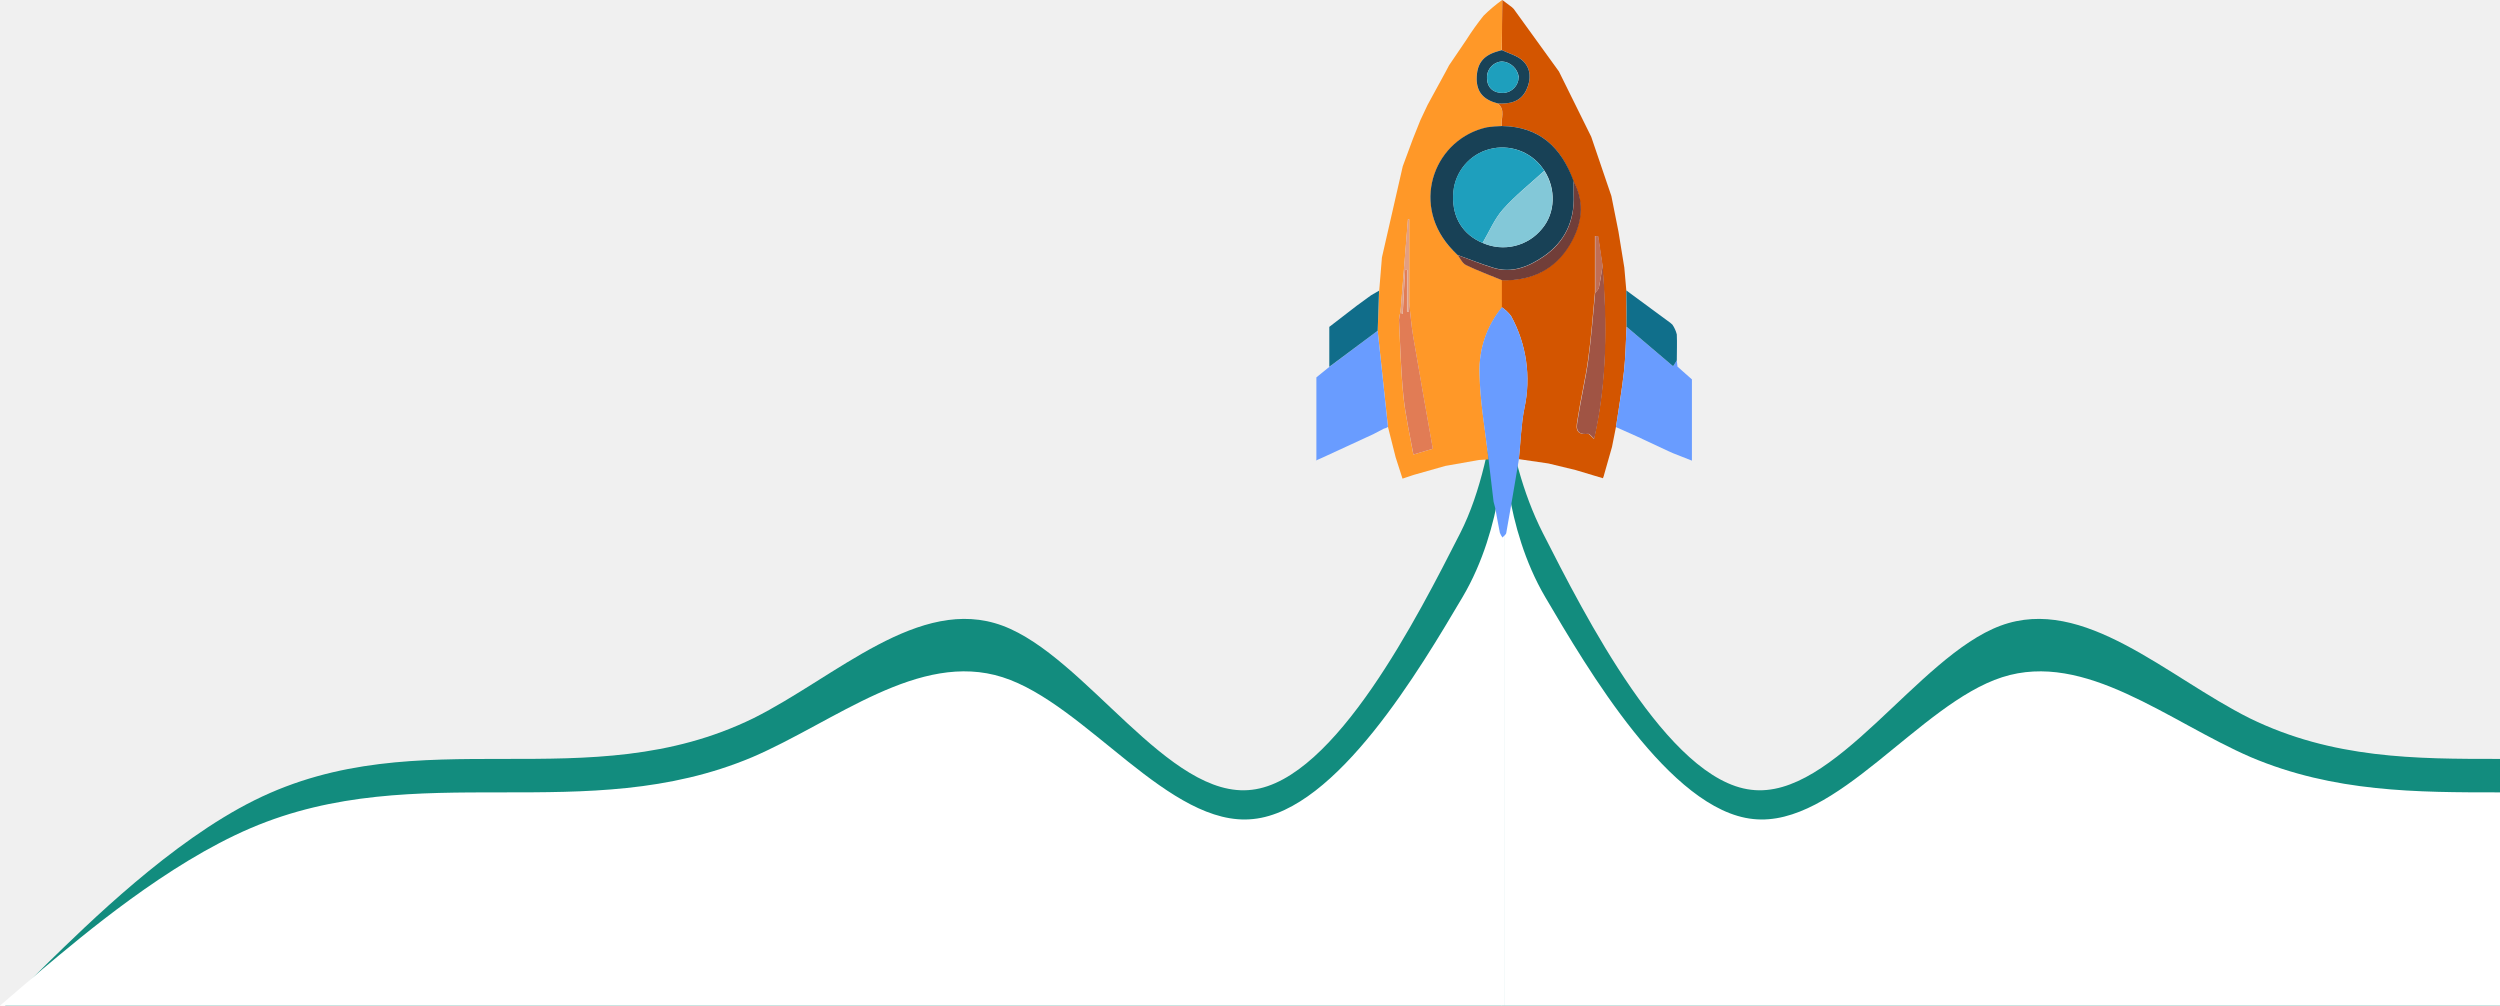
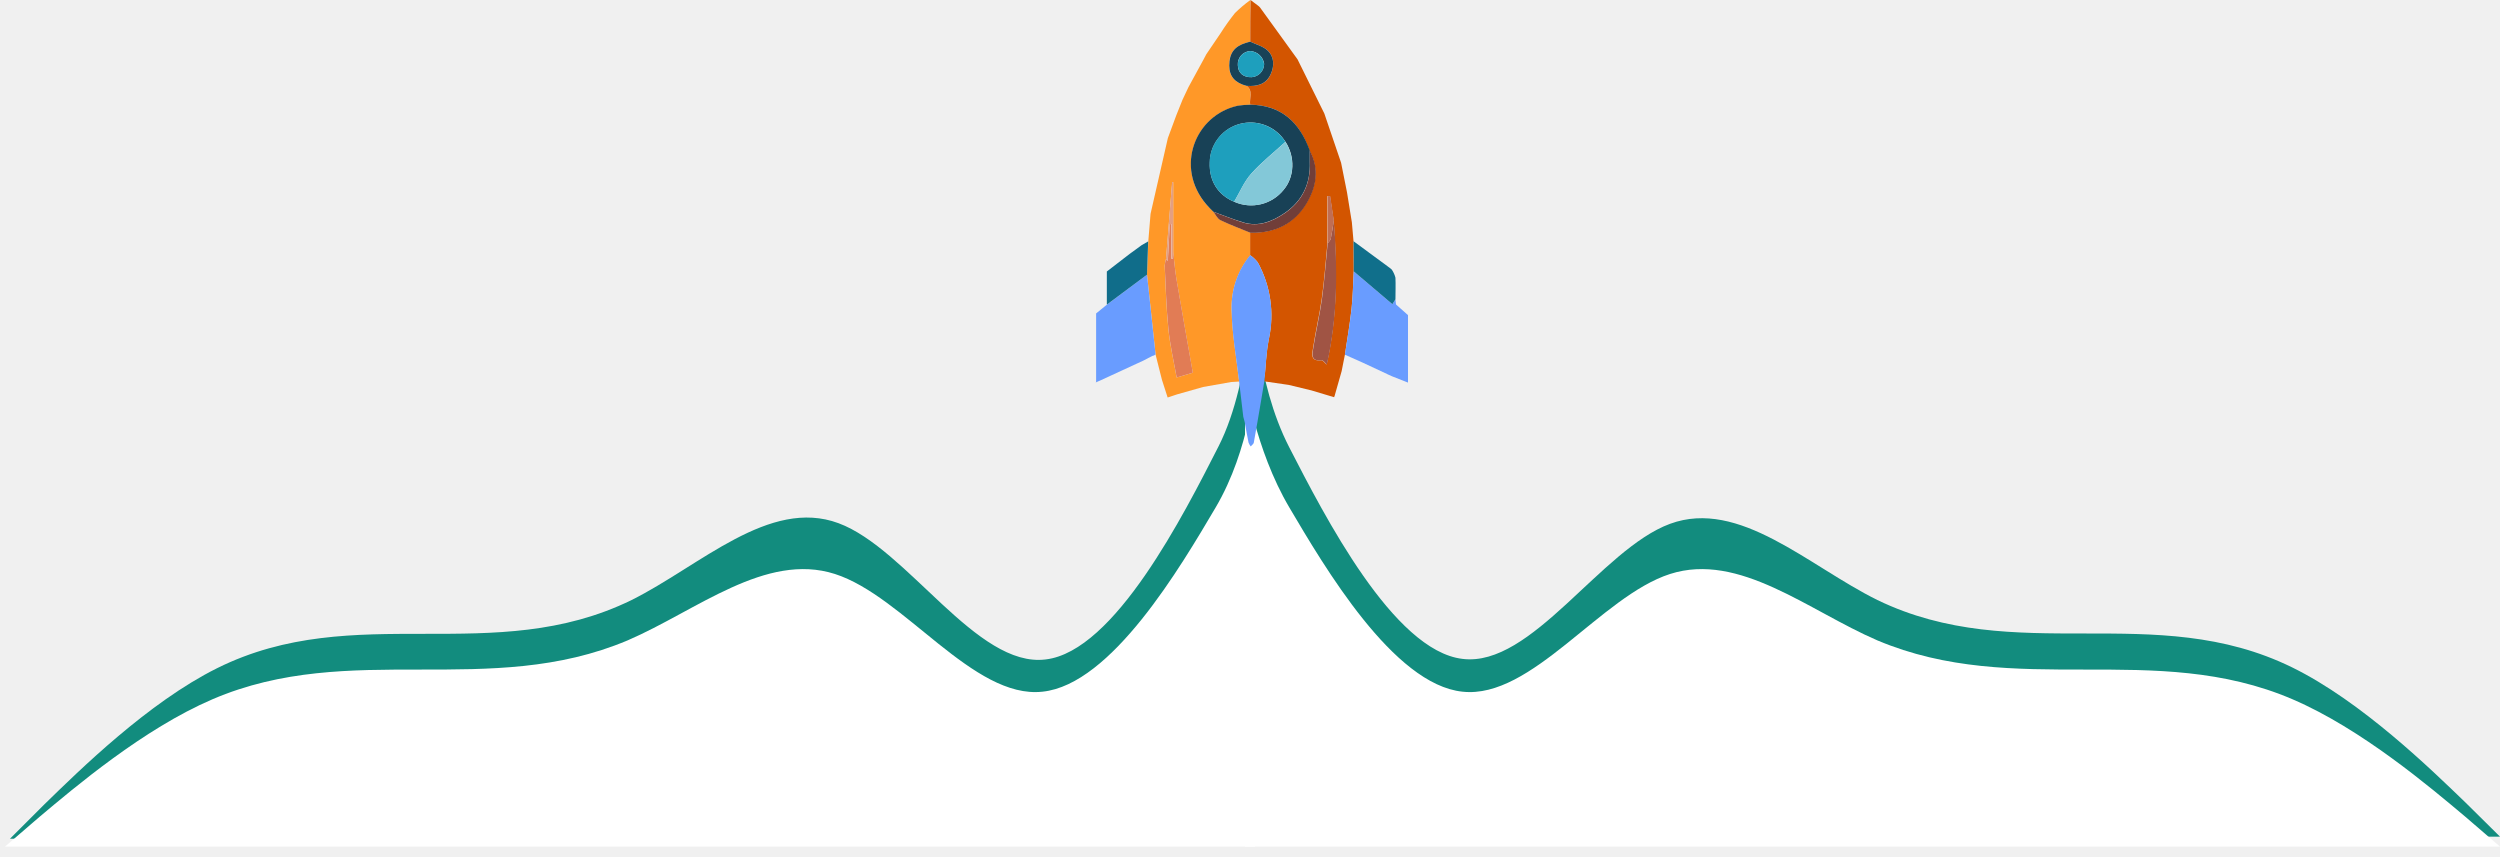
- <svg xmlns="http://www.w3.org/2000/svg" width="266" height="107" fill="none">
-   <path fill-rule="evenodd" clip-rule="evenodd" d="M.53 107l4.401-4.397c4.449-4.332 13.298-13.06 22.147-17.457 8.849-4.397 17.698-4.397 26.547-4.397s17.698 0 26.547-4.332c8.801-4.397 17.65-13.126 26.499-9.844 8.849 3.281 17.698 18.573 26.547 17.457 8.849-1.05 17.698-18.573 22.147-27.301C159.813 48 159.765 34 159.765 34v73H.531z" fill="#128C7E" />
-   <path fill-rule="evenodd" clip-rule="evenodd" d="M319 107l-4.401-4.397c-4.448-4.332-13.297-13.06-22.146-17.457s-17.698-4.397-26.547-4.397-17.698 0-26.547-4.332c-8.801-4.397-17.65-13.126-26.499-9.844-8.849 3.281-17.699 18.573-26.548 17.457-8.849-1.05-17.698-18.573-22.146-27.301C159.718 48 159.765 37.5 159.765 37.5V107H319z" fill="#128C7E" />
-   <path fill-rule="evenodd" clip-rule="evenodd" d="M0 107l4.423-3.801c4.47-3.744 13.363-11.29 22.257-15.09 8.893-3.8 17.786-3.8 26.68-3.8 8.892 0 17.786 0 26.679-3.745 8.845-3.8 17.738-11.346 26.632-8.51 8.893 2.837 17.786 16.055 26.679 15.09 8.893-.907 17.787-16.054 22.257-23.599C160.078 56 160.03 47 160.03 47v60H0z" fill="#fff" />
-   <path fill-rule="evenodd" clip-rule="evenodd" d="M319 107l-4.393-3.801c-4.441-3.744-13.276-11.29-22.11-15.09-8.834-3.8-17.669-3.8-26.503-3.8s-17.669 0-26.503-3.745c-8.787-3.8-17.621-11.346-26.455-8.51-8.834 2.837-17.669 16.055-26.503 15.09-8.834-.907-17.669-16.054-22.11-23.599C159.982 56 160.03 47 160.03 47v60H319z" fill="#fff" />
-   <g clip-path="url(#clip0_3979_6263)">
-     <path d="M156.014 4.25a28.94 28.94 0 011.834-2.575A16.735 16.735 0 01159.828 0c0 1.78-.013 3.557-.04 5.334l-.531.155c-1.5.455-2.158 1.354-2.142 2.922 0 1.378.709 2.19 2.226 2.59.883.67.316 1.584.447 2.412-.517.015-1.033.063-1.544.142-5.469 1.188-8.158 7.845-4.028 12.672l.436.46.447.447c.286.36.499.875.872 1.053 1.259.606 2.574 1.093 3.869 1.624v2.883a10.447 10.447 0 00-2.416 7.005c.055 3.065.618 6.118.962 9.18l-1.021.063-3.584.633-3.366.955-1.188.396c-.258-.792-.491-1.533-.729-2.266-.273-1.077-.542-2.154-.816-3.23l-1.097-10.241c.056-1.422.107-2.84.163-4.261l.289-3.533c.736-3.236 1.476-6.47 2.217-9.702l1.082-2.922.792-1.98.76-1.616c.647-1.183 1.295-2.37 1.944-3.564l.349-.661 1.833-2.7zm-6.074 28.028v-8.946l-.131-.02-.792 9.865c-.09.275-.147.56-.17.847.134 2.705.198 5.422.471 8.11.206 2.052.681 4.071 1.061 6.23l2.067-.618c-.72-4.099-1.425-8.023-2.091-11.96-.19-1.16-.277-2.336-.415-3.508z" fill="#FF9828" />
-     <path d="M159.8 32.694V29.81c3.1.067 5.603-1.12 7.199-3.794 1.267-2.118 1.659-4.411.396-6.732-1.259-3.607-3.6-5.821-7.595-5.873-.131-.792.435-1.742-.448-2.411 1.295.087 2.467-.159 3.069-1.461.499-1.081.487-2.246-.396-3.081-.582-.543-1.465-.76-2.218-1.125 0-1.777.014-3.555.04-5.334l1.022.768.186.178 4.815 6.661 3.434 6.942 2.146 6.308.756 3.794.622 3.83.21 2.407.028 3.865c-.088 1.584-.103 3.192-.278 4.776-.213 1.98-.562 3.936-.851 5.904l-.42 2.119c-.289 1.014-.574 2.023-.863 3.033v.028l-.103.273-2.903-.871-2.895-.701-3.148-.46c.186-1.81.234-3.647.59-5.425a14.145 14.145 0 00-1.421-9.817 4.324 4.324 0 00-.974-.918zm9.9-1.537c-.234 2.376-.396 4.752-.725 7.089-.285 2.09-.792 4.146-1.101 6.229-.119.768-.463 1.857 1.077 1.687.186 0 .396.332.65.538 1.386-6.118 1.386-12.276.895-18.473-.155-1.038-.313-2.071-.468-3.109h-.328v6.04z" fill="#D35500" />
-     <path d="M159.8 13.412c3.995.052 6.336 2.265 7.635 5.865v1.453c.111 2.772-.939 5.014-3.232 6.57-1.584 1.073-3.33 1.794-5.298 1.188-1.295-.396-2.554-.903-3.826-1.362-.15-.147-.301-.297-.447-.448l-.428-.467c-4.13-4.82-1.441-11.484 4.028-12.672a12.498 12.498 0 011.568-.127zm-2.04 12.434a5.334 5.334 0 006.336-1.536c1.394-1.66 1.489-4.194.238-6.142-.154-.206-.297-.428-.463-.622a5.309 5.309 0 00-5.762-1.56 5.182 5.182 0 00-3.485 4.835c-.095 2.34 1.034 4.146 3.121 5.025h.015z" fill="#184156" />
-     <path d="M159.8 32.693c.373.257.703.571.978.931a14.15 14.15 0 011.422 9.817c-.356 1.778-.396 3.615-.59 5.425-.143.834-.282 1.671-.42 2.51-.305 1.779-.602 3.565-.926 5.339-.036.178-.274.32-.396.479a2.093 2.093 0 01-.282-.507c-.178-.867-.328-1.738-.487-2.61l-.182-.689-.534-4.51c-.357-3.061-.919-6.11-.959-9.18a10.456 10.456 0 012.376-7.005zm-13.215 2.495l1.093 10.228-.213.127-.226.067-1.129.59-5.377 2.48-.733.324a.151.151 0 00.063-.139v-8.712l1.371-1.112 5.151-3.853z" fill="#699CFF" />
-     <path d="M149.94 32.277c.139 1.188.226 2.348.424 3.508.665 3.937 1.37 7.861 2.091 11.96l-2.067.617c-.396-2.158-.856-4.177-1.062-6.229-.273-2.689-.336-5.405-.471-8.11.023-.288.08-.572.17-.847l.163.225c.023 0 .067-.043.071-.063l.245-4.625h.198v4.44h.198l.04-.876z" fill="#E17C55" />
-     <path d="M146.586 35.189l-5.148 3.837V34.78l2.918-2.25 1.533-1.116.843-.487a404.09 404.09 0 01-.146 4.26z" fill="#106D8A" />
-     <path d="M155.088 27.136c1.271.459 2.53.982 3.825 1.378 1.98.598 3.719-.123 5.299-1.188 2.293-1.557 3.342-3.794 3.231-6.57v-1.453c1.251 2.328.859 4.621-.396 6.732-1.584 2.673-4.099 3.86-7.199 3.793-1.295-.53-2.61-1.017-3.869-1.623-.392-.194-.606-.709-.891-1.07z" fill="#713E39" />
-     <path d="M159.8 5.334c.752.364 1.636.582 2.218 1.125.891.835.903 2 .396 3.08-.602 1.303-1.774 1.549-3.069 1.462-1.517-.396-2.21-1.212-2.226-2.59 0-1.584.642-2.467 2.143-2.923l.538-.154zm1.802 2.883a1.932 1.932 0 00-1.802-1.68 1.699 1.699 0 00-1.5 1.152c-.071.212-.1.436-.084.659.024.994.705 1.584 1.778 1.54a1.716 1.716 0 001.592-1.671h.016z" fill="#194257" />
-     <path d="M149.939 32.278l-.039.871h-.167v-4.435h-.229l-.262 4.625s-.047.044-.071.064l-.162-.226.792-9.864.13.02.008 8.945z" fill="#E39F82" />
-     <path d="M154.212 26.219l.44.467-.44-.467z" fill="#713E39" />
-     <path d="M171.938 45.442c.289-1.98.637-3.928.851-5.9.174-1.585.19-3.169.277-4.776l4.95 4.201c.159-.257.265-.44.396-.621l.071.66 1.537 1.363v8.645l-2.008-.792-.471-.21-3.346-1.564-2.257-1.006z" fill="#699CFF" />
-     <path d="M170.523 28.227c.491 6.19.491 12.355-.895 18.473-.241-.206-.463-.558-.649-.539-1.541.17-1.188-.918-1.077-1.687.321-2.082.816-4.138 1.101-6.229.32-2.352.491-4.724.724-7.088.135-.186.349-.36.396-.566.163-.78.27-1.576.4-2.364z" fill="#A05444" />
-     <path d="M178.412 38.345c-.111.182-.218.364-.396.622l-4.95-4.202c0-1.287 0-2.578-.027-3.865l4.704 3.465.202.179c.215.316.373.667.467 1.037.04.919 0 1.841 0 2.764z" fill="#106F8B" />
-     <path d="M170.524 28.226c-.131.792-.238 1.584-.396 2.376-.048.206-.261.396-.396.566v-6.05h.329c.15 1.037.308 2.07.463 3.108z" fill="#C06E54" />
-     <path d="M157.745 25.847c-2.087-.879-3.216-2.685-3.14-5.025a5.188 5.188 0 013.484-4.835 5.309 5.309 0 015.762 1.56c.167.194.309.396.464.622-1.478 1.354-3.069 2.61-4.396 4.098-.911 1.026-1.461 2.376-2.174 3.58z" fill="#1E9FBD" />
-     <path d="M157.745 25.848c.712-1.188 1.259-2.554 2.174-3.564 1.326-1.489 2.918-2.744 4.395-4.098 1.252 1.948 1.157 4.482-.237 6.142a5.337 5.337 0 01-6.332 1.52z" fill="#83C8D8" />
-     <path d="M161.586 8.218a1.718 1.718 0 01-1.584 1.671c-1.073.044-1.754-.546-1.778-1.54a1.693 1.693 0 01.943-1.64 1.7 1.7 0 01.641-.17 1.925 1.925 0 011.778 1.679z" fill="#1E9FBD" />
+ <svg xmlns="http://www.w3.org/2000/svg" width="251" height="86" fill="none">
+   <path fill-rule="evenodd" clip-rule="evenodd" d="M1 84.21l3.449-3.446c3.486-3.395 10.42-10.235 17.356-13.681 6.935-3.446 13.87-3.446 20.805-3.446 6.935 0 13.87 0 20.805-3.395 6.897-3.446 13.832-10.286 20.767-7.715 6.935 2.572 13.87 14.556 20.805 13.681 6.935-.822 13.87-14.555 17.356-21.396C125.83 37.972 125.792 27 125.792 27v57.21H1zM251 84l-3.454-3.416c-3.493-3.366-10.439-10.148-17.386-13.564-6.946-3.417-13.893-3.417-20.839-3.417-6.947 0-13.893 0-20.84-3.365-6.909-3.417-13.855-10.199-20.802-7.649-6.946 2.55-13.893 14.43-20.839 13.564-6.947-.816-13.893-14.43-17.385-21.213C125.962 38.158 126 30 126 30v54h125z" fill="#128C7E" />
+   <path fill-rule="evenodd" clip-rule="evenodd" d="M.5 85l3.454-2.977c3.493-2.933 10.44-8.844 17.386-11.82 6.946-2.978 13.893-2.978 20.84-2.978 6.946 0 13.892 0 20.839-2.933 6.909-2.978 13.855-8.888 20.802-6.666 6.946 2.222 13.893 12.576 20.839 11.82 6.947-.71 13.893-12.575 17.385-18.486C125.538 45.05 126 38 126 38v47H.5z" fill="#fff" />
+   <path fill-rule="evenodd" clip-rule="evenodd" d="M251 85l-3.454-2.977c-3.493-2.933-10.439-8.844-17.386-11.82-6.946-2.978-13.893-2.978-20.839-2.978-6.947 0-13.893 0-20.84-2.933-6.909-2.978-13.855-8.888-20.802-6.666-6.946 2.222-13.893 12.576-20.839 11.82-6.947-.71-13.893-12.575-17.385-18.486C125.962 45.05 125 38 125 38v47h126z" fill="#fff" />
+   <g clip-path="url(#clip0_4095_6580)">
+     <path d="M122.55 3.33c.442-.698.922-1.371 1.437-2.017A13.214 13.214 0 01125.539 0c0 1.394-.01 2.788-.031 4.18l-.416.121c-1.176.357-1.691 1.062-1.679 2.29 0 1.08.556 1.717 1.744 2.03.692.525.249 1.242.351 1.89-.405.013-.81.05-1.21.112-4.286.931-6.393 6.148-3.157 9.931l.342.36.351.35c.223.283.391.687.682.826.987.475 2.018.857 3.032 1.273v2.26a8.196 8.196 0 00-1.893 5.49c.044 2.401.484 4.794.754 7.193l-.8.05-2.809.496-2.638.748-.931.31c-.202-.62-.385-1.2-.571-1.775l-.639-2.532-.86-8.026c.044-1.114.084-2.225.127-3.339l.227-2.768c.577-2.537 1.156-5.071 1.738-7.604l.847-2.29.621-1.552.596-1.266c.507-.927 1.014-1.858 1.523-2.793l.274-.518 1.436-2.117zm-4.76 21.966v-7.01l-.103-.016-.62 7.73a2.842 2.842 0 00-.134.665c.106 2.12.155 4.248.37 6.356.161 1.607.533 3.19.831 4.881l1.62-.484c-.565-3.212-1.117-6.287-1.638-9.372-.149-.91-.218-1.831-.326-2.75z" fill="#FF9828" />
+     <path d="M125.517 25.622v-2.26c2.43.054 4.391-.877 5.642-2.972.993-1.66 1.3-3.458.31-5.276-.987-2.827-2.821-4.562-5.952-4.603-.103-.62.341-1.365-.351-1.89 1.015.069 1.933-.124 2.405-1.145.391-.847.382-1.76-.31-2.414-.456-.425-1.148-.596-1.738-.882 0-1.392.01-2.786.031-4.18l.801.602.145.14 3.774 5.22 2.691 5.44 1.682 4.944.593 2.973.487 3.001.165 1.887.021 3.029c-.068 1.241-.08 2.501-.217 3.743-.168 1.551-.441 3.084-.667 4.627-.109.552-.221 1.108-.329 1.66-.227.795-.45 1.586-.677 2.378v.021l-.08.214-2.275-.682-2.269-.55-2.467-.36c.146-1.418.183-2.858.462-4.252a11.087 11.087 0 00-1.114-7.693 3.377 3.377 0 00-.763-.72zm7.758-1.204c-.183 1.862-.31 3.724-.568 5.555-.223 1.639-.62 3.25-.862 4.882-.093.602-.363 1.455.844 1.322.146 0 .31.26.509.422 1.086-4.795 1.086-9.62.701-14.478-.121-.813-.245-1.623-.366-2.436h-.258v4.733z" fill="#D35500" />
+     <path d="M125.517 10.512c3.132.04 4.966 1.775 5.984 4.596v1.139c.086 2.172-.736 3.929-2.533 5.148-1.241.842-2.61 1.406-4.152.932-1.015-.31-2.002-.708-2.998-1.068a19.343 19.343 0 01-.351-.35l-.335-.367c-3.237-3.777-1.13-9 3.156-9.931a9.82 9.82 0 011.229-.1zm-1.598 9.745a4.18 4.18 0 004.965-1.205c1.093-1.3 1.167-3.286.187-4.813-.121-.161-.233-.335-.364-.487a4.158 4.158 0 00-4.515-1.223 4.064 4.064 0 00-2.731 3.79c-.075 1.833.81 3.249 2.445 3.938h.013z" fill="#184156" />
+     <path d="M125.517 25.621c.293.201.551.448.767.73a11.087 11.087 0 011.114 7.693c-.279 1.393-.31 2.833-.462 4.252-.112.653-.222 1.31-.329 1.967-.239 1.394-.472 2.793-.726 4.184-.028.14-.215.251-.311.375a1.596 1.596 0 01-.22-.397c-.14-.68-.258-1.362-.382-2.045l-.143-.54-.419-3.535c-.279-2.4-.72-4.789-.751-7.194a8.193 8.193 0 011.862-5.49zm-10.356 1.955l.857 8.016-.168.1-.177.053-.884.462-4.215 1.943-.574.254a.123.123 0 00.05-.109v-6.827l1.073-.872 4.038-3.02z" fill="#699CFF" />
+     <path d="M117.79 25.295c.108.931.177 1.84.332 2.75.521 3.084 1.074 6.16 1.638 9.372l-1.62.484c-.31-1.691-.67-3.274-.831-4.882-.214-2.107-.264-4.236-.37-6.355.019-.226.063-.45.134-.665l.127.177c.019 0 .053-.034.056-.05l.192-3.624h.156v3.479h.155l.031-.686z" fill="#E17C55" />
+     <path d="M115.161 27.578l-4.035 3.007v-3.327l2.288-1.763 1.201-.875.661-.382a310.301 310.301 0 01-.115 3.34z" fill="#106D8A" />
+     <path d="M121.824 21.266c.996.36 1.983.77 2.998 1.08 1.552.468 2.914-.097 4.153-.931 1.796-1.22 2.619-2.974 2.532-5.15v-1.138c.981 1.825.673 3.622-.31 5.276-1.242 2.095-3.212 3.026-5.642 2.973-1.015-.416-2.046-.798-3.033-1.273-.307-.152-.474-.555-.698-.837z" fill="#713E39" />
+     <path d="M125.517 4.18c.59.285 1.282.456 1.738.881.698.655.708 1.567.31 2.415-.471 1.02-1.39 1.213-2.405 1.145-1.188-.31-1.732-.95-1.744-2.03 0-1.241.503-1.933 1.679-2.29l.422-.121zm1.412 2.259a1.511 1.511 0 00-1.412-1.316 1.327 1.327 0 00-1.241 1.418c.018.78.552 1.242 1.393 1.208a1.349 1.349 0 001.248-1.31h.012z" fill="#194257" />
+     <path d="M117.789 25.296l-.031.683h-.13v-3.476h-.18l-.205 3.625-.056.05-.127-.178.621-7.73.102.015.006 7.01z" fill="#E39F82" />
+     <path d="M121.138 20.547l.345.366-.345-.366z" fill="#713E39" />
+     <path d="M135.029 35.613c.227-1.552.5-3.079.668-4.624.136-1.242.149-2.483.217-3.743l3.879 3.293c.124-.202.208-.345.31-.487l.056.518 1.204 1.067v6.775l-1.573-.62-.369-.165-2.623-1.226-1.769-.788z" fill="#699CFF" />
+     <path d="M133.921 22.121c.385 4.85.385 9.683-.701 14.478-.189-.162-.363-.438-.509-.422-1.207.133-.931-.72-.844-1.322.251-1.633.639-3.243.863-4.882.251-1.844.384-3.703.568-5.555.105-.146.273-.283.31-.444.127-.611.211-1.235.313-1.853z" fill="#A05444" />
+     <path d="M140.103 30.051c-.086.143-.17.286-.31.488l-3.879-3.293c0-1.009 0-2.02-.022-3.03l3.687 2.716.158.14c.169.248.293.523.366.813.032.72 0 1.443 0 2.166z" fill="#106F8B" />
+     <path d="M133.921 22.12c-.102.62-.186 1.241-.31 1.862-.037.161-.205.31-.31.444v-4.742h.257c.118.813.242 1.623.363 2.436z" fill="#C06E54" />
+     <path d="M123.907 20.257c-1.636-.69-2.52-2.104-2.461-3.939a4.06 4.06 0 012.731-3.789 4.16 4.16 0 014.878 1.71c-1.157 1.061-2.405 2.045-3.445 3.212-.713.804-1.145 1.862-1.703 2.806z" fill="#1E9FBD" />
+     <path d="M123.906 20.257c.559-.93.987-2.002 1.704-2.793 1.04-1.167 2.287-2.15 3.445-3.212.981 1.527.906 3.513-.186 4.813a4.183 4.183 0 01-4.963 1.192z" fill="#83C8D8" />
+     <path d="M126.917 6.44a1.343 1.343 0 01-1.241 1.31c-.841.035-1.375-.428-1.393-1.207a1.336 1.336 0 01.738-1.284c.157-.077.328-.123.503-.134a1.513 1.513 0 011.393 1.316z" fill="#1E9FBD" />
  </g>
  <defs>
-     <clipPath id="clip0_3979_6263">
-       <path fill="#fff" transform="translate(140)" d="M0 0h40v69.264H0z" />
+     <clipPath id="clip0_4095_6580">
+       <path fill="#fff" transform="translate(110)" d="M0 0h31.348v54.282H0z" />
    </clipPath>
  </defs>
</svg>
